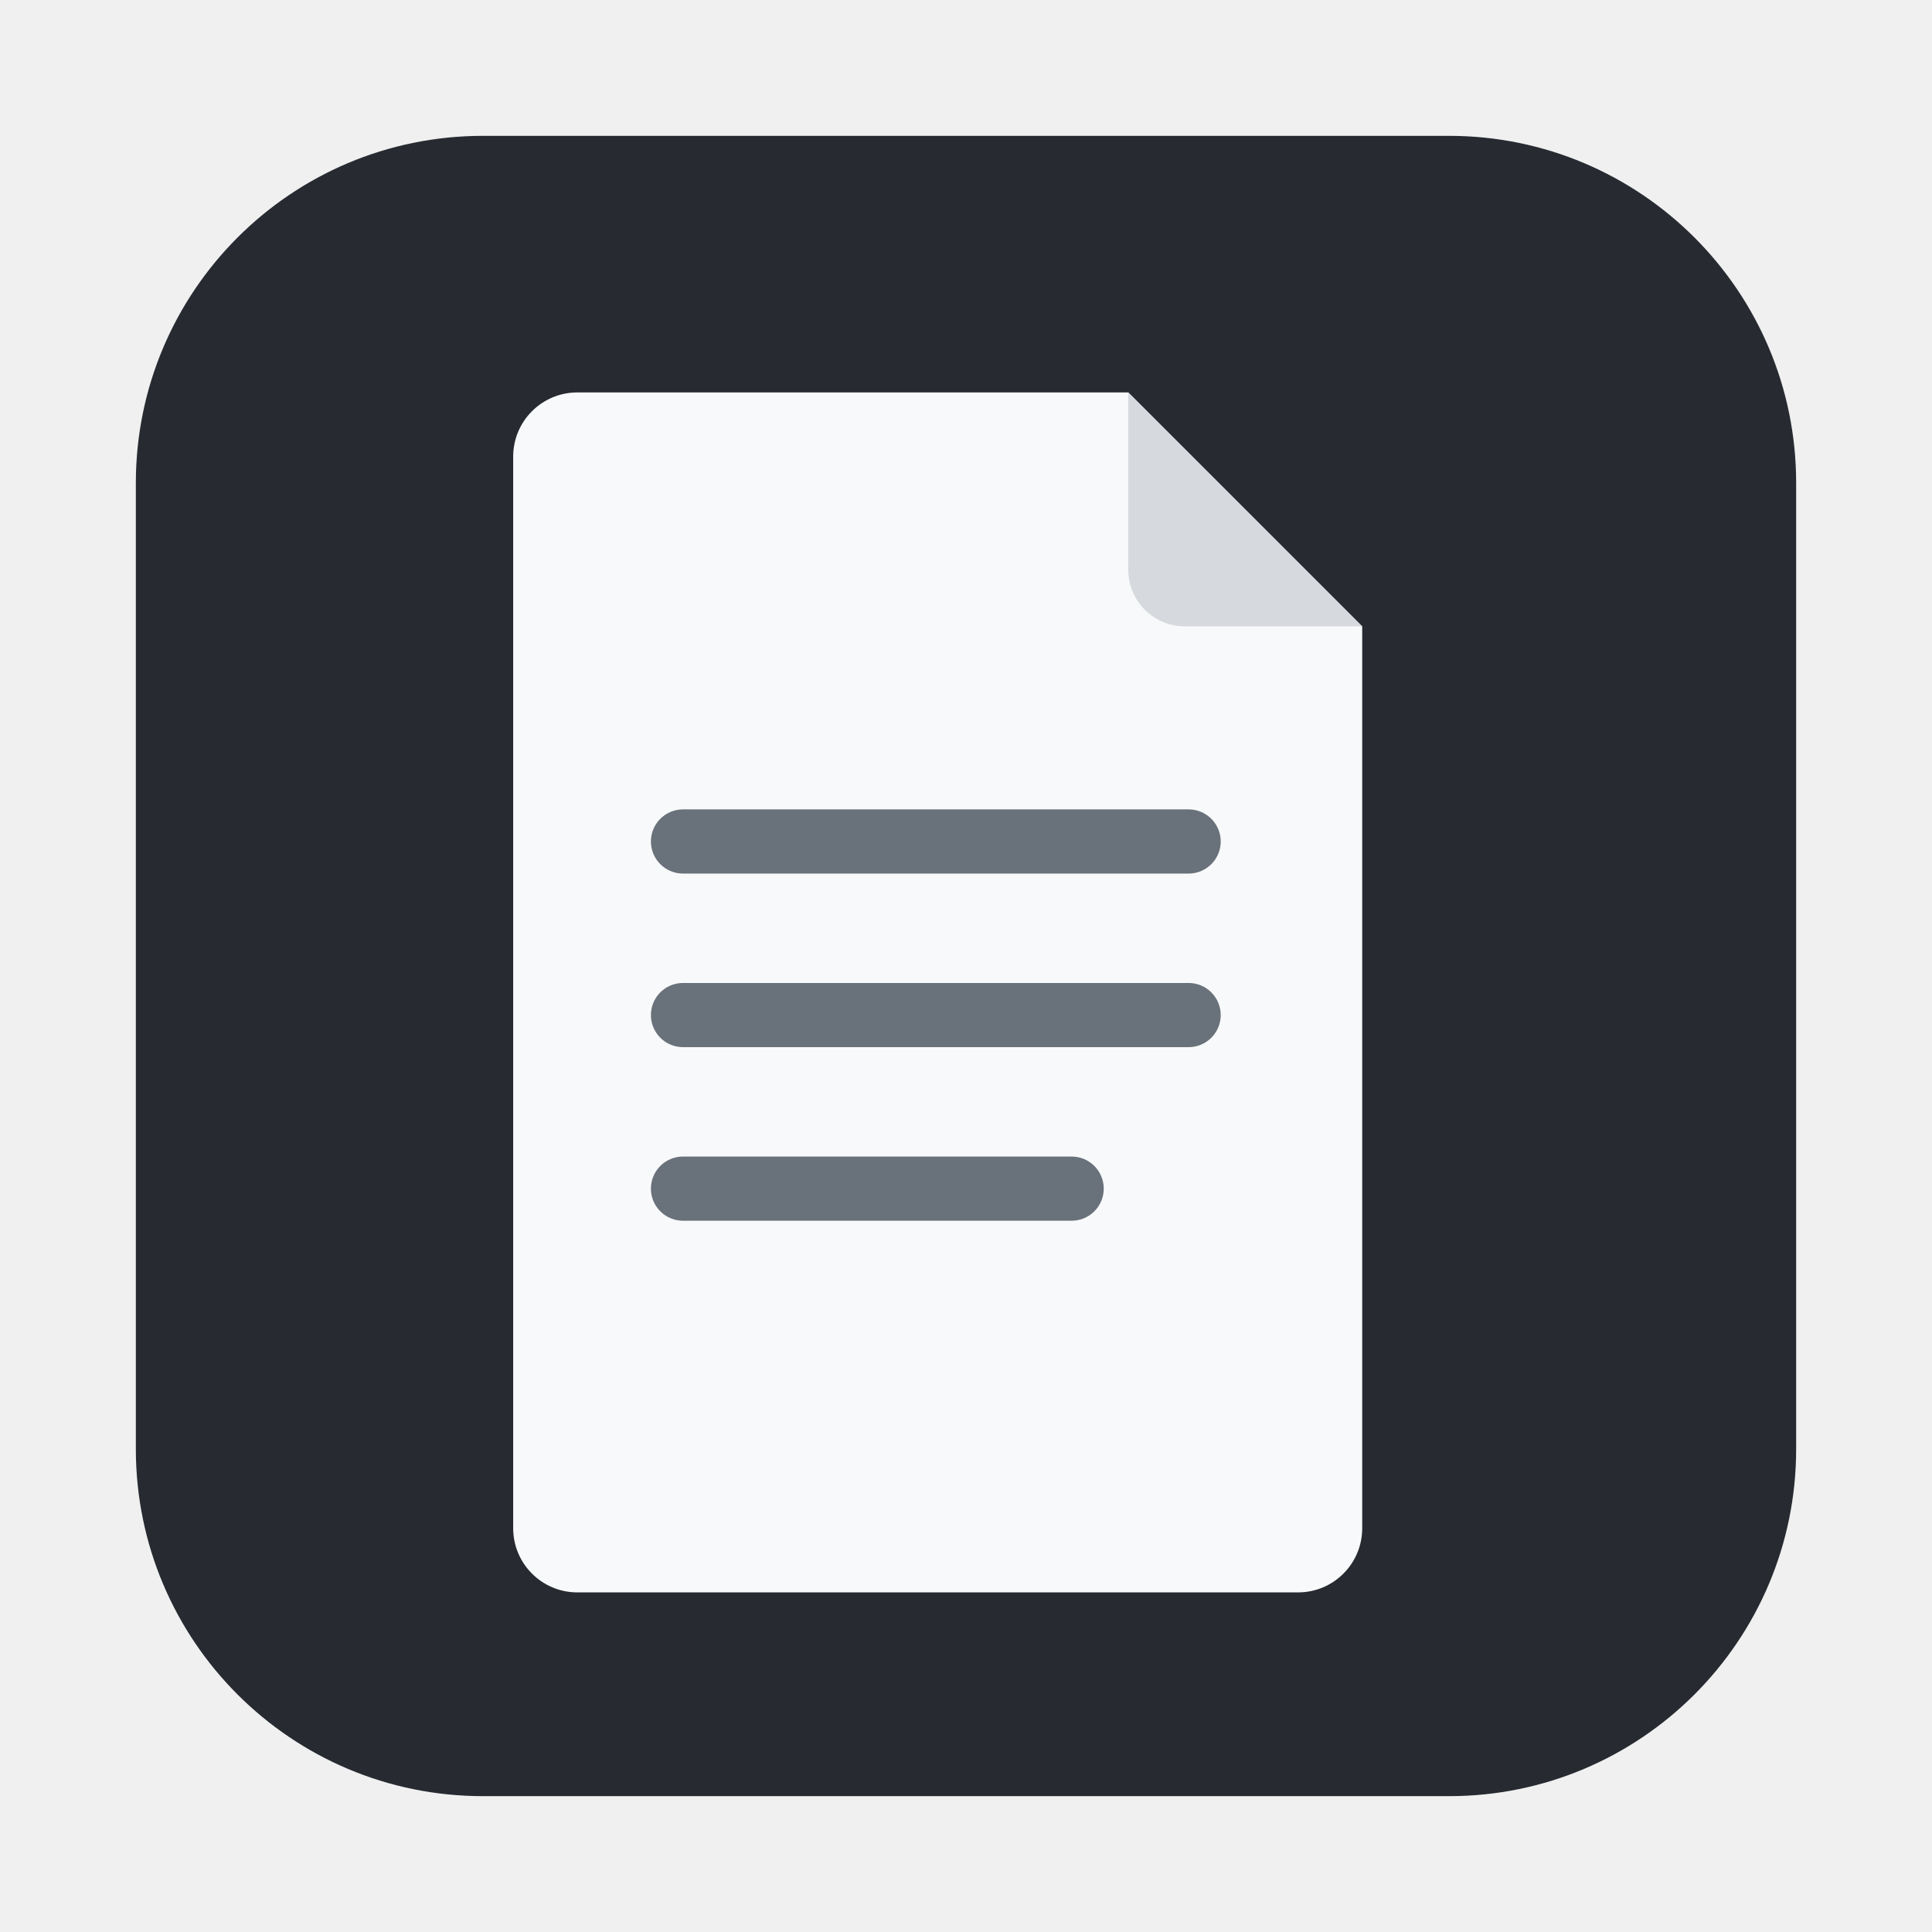
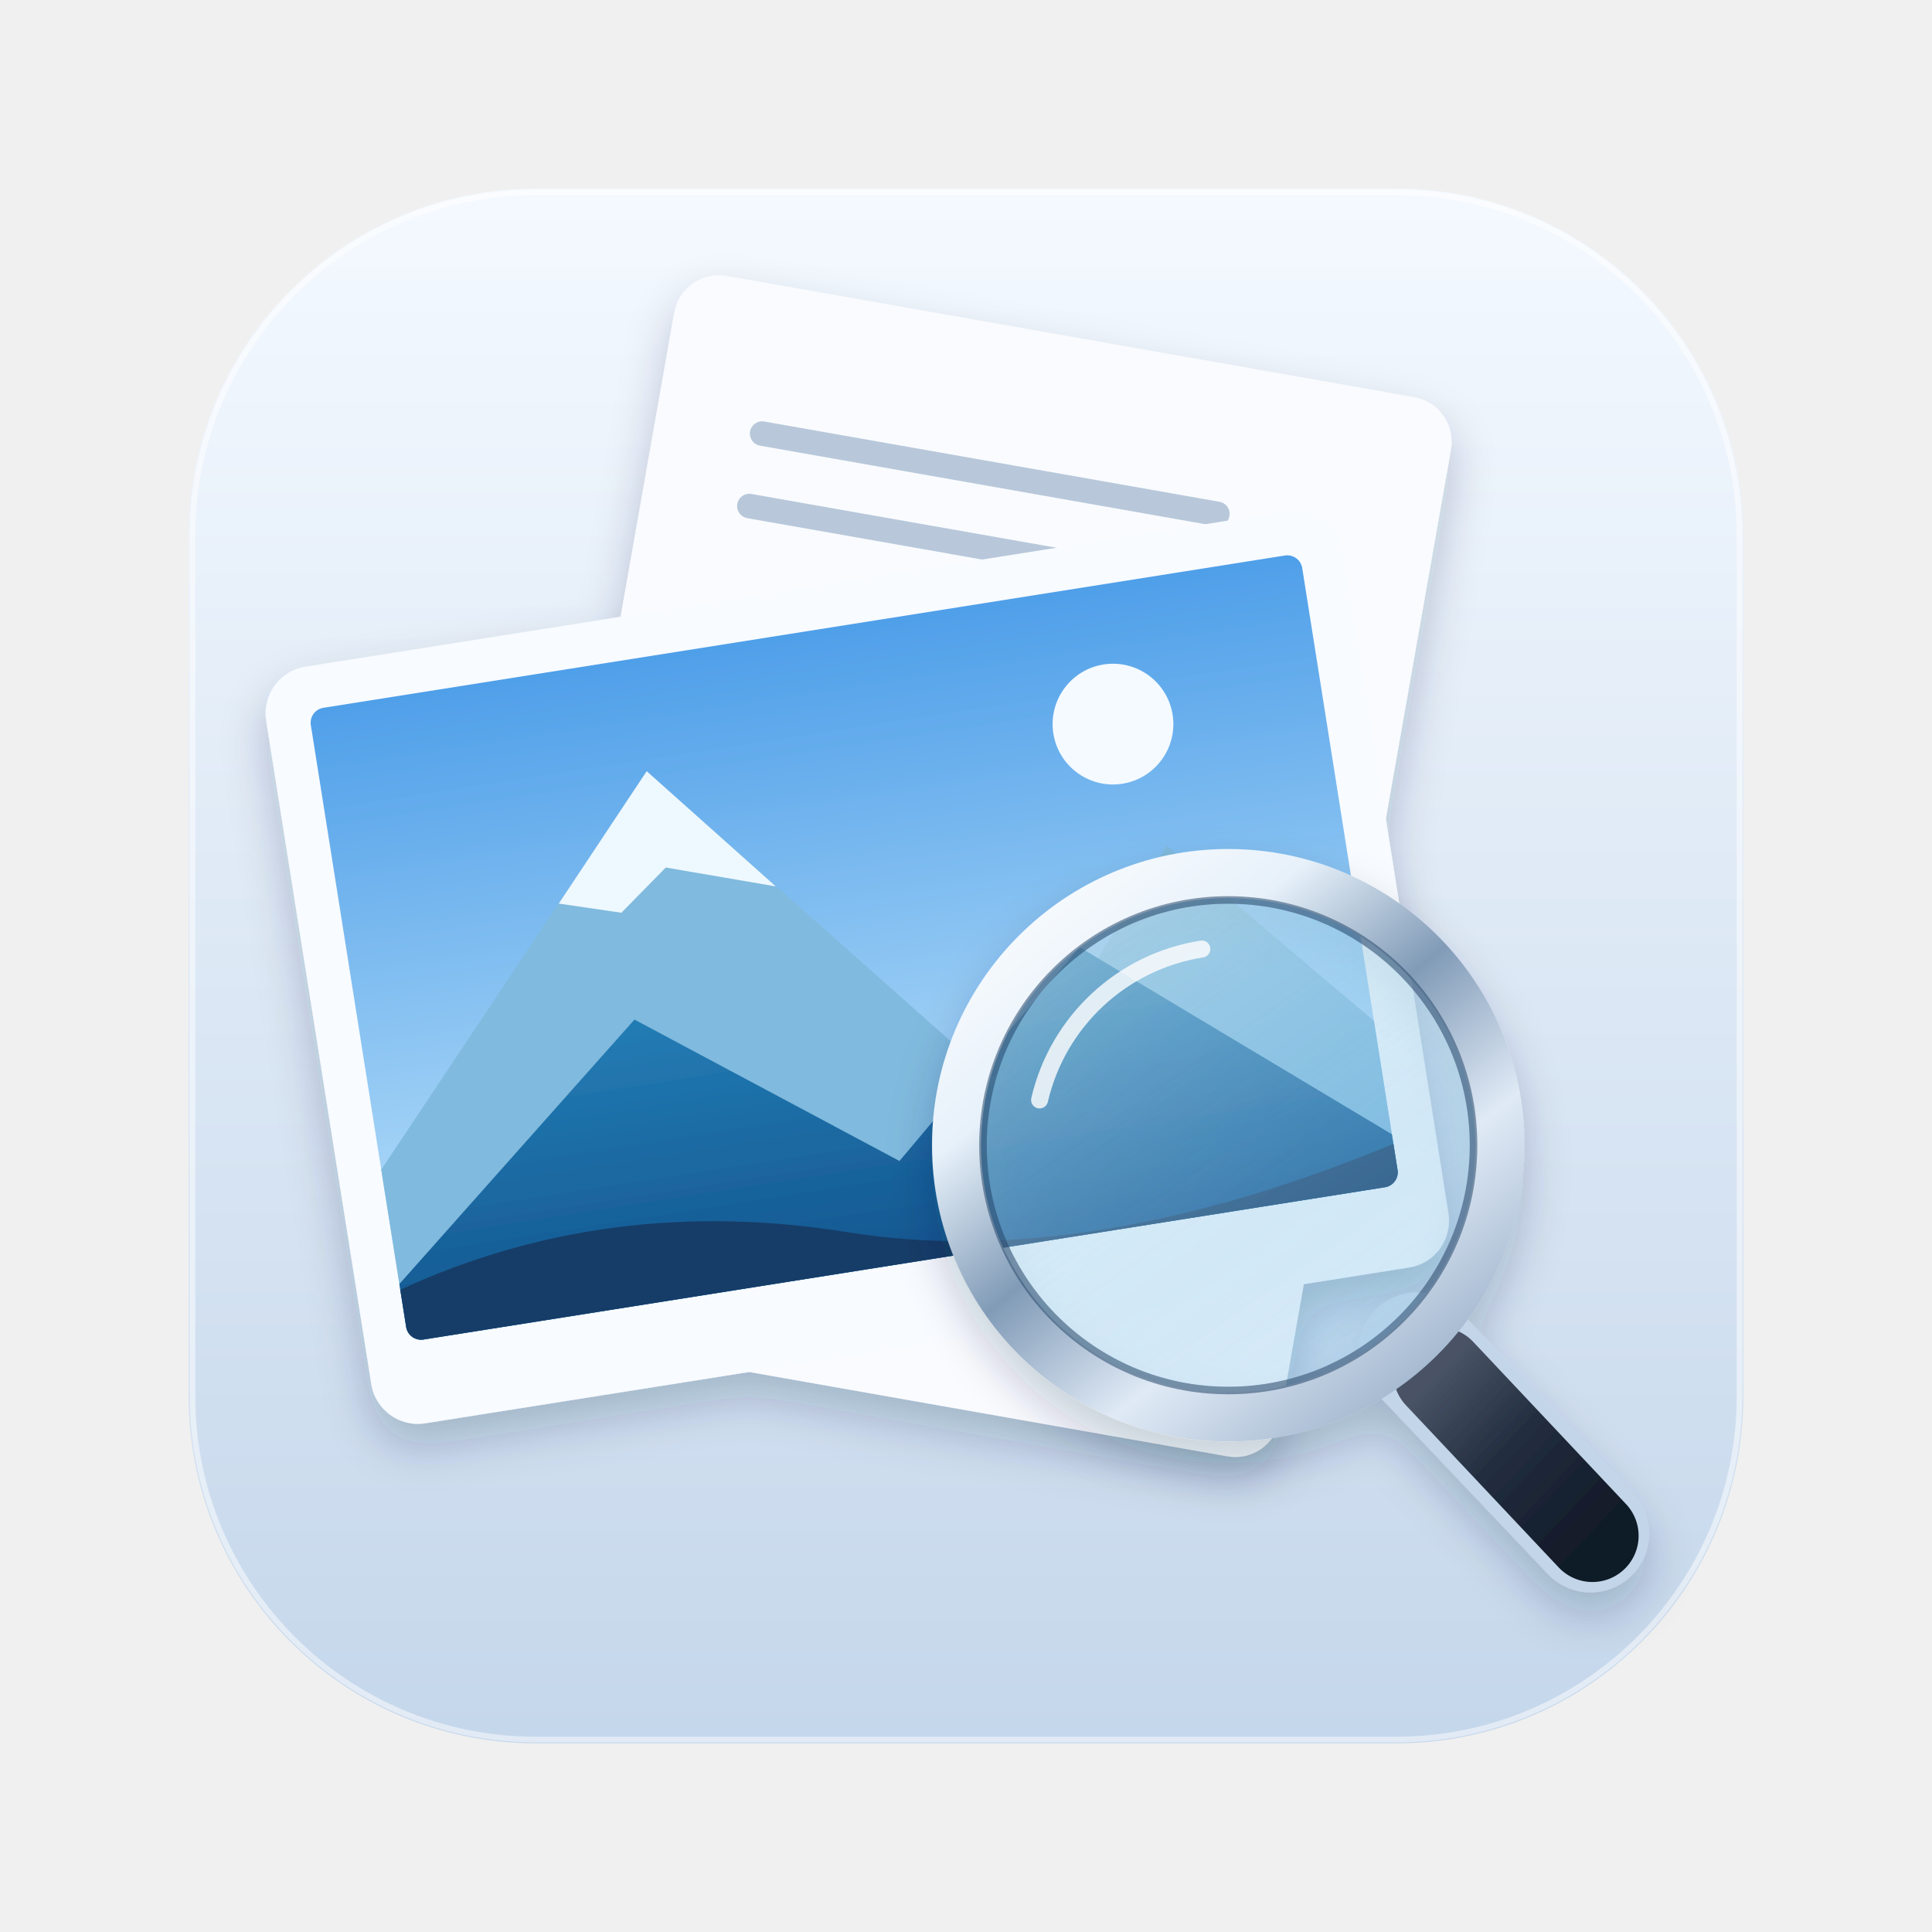
- <svg xmlns="http://www.w3.org/2000/svg" viewBox="0 0 512 512">
-   <rect x="36" y="36" width="440" height="440" rx="92" fill="#272b31" />
-   <path d="M153 104h146l62 62v239a17 17 0 0 1-17 17H153a17 17 0 0 1-17-17V121a17 17 0 0 1 17-17Z" fill="#f8f9fa" />
-   <path d="M299 104v47a15 15 0 0 0 15 15h47" fill="#d6dade" />
-   <path d="M181 223h134M181 269h134M181 315h103" stroke="#69717a" stroke-width="17" stroke-linecap="round" />
+ <svg xmlns="http://www.w3.org/2000/svg" width="1024" height="1024" viewBox="0 0 1024 1024">
+   <defs>
+     <linearGradient id="base" x2="0" y2="1">
+       <stop stop-color="#f4f9ff" />
+       <stop offset="1" stop-color="#c5d7eb" />
+     </linearGradient>
+     <filter id="shadow" x="-.3" y="-.3" width="1.6" height="1.6">
+       <feDropShadow dx="0" dy="12" stdDeviation="12" flood-color="#102541" flood-opacity=".22" />
+     </filter>
+   </defs>
+   <rect x="100" y="100" width="824" height="824" rx="184" fill="url(#base)" />
+   <rect x="102" y="102" width="820" height="820" rx="182" fill="none" stroke="white" stroke-opacity=".5" stroke-width="3" />
+   <g filter="url(#shadow)">
+     <g transform="rotate(10 517 464)">
+       <rect x="308" y="174" width="418" height="570" rx="24" fill="#f9fbff" />
+       <path d="M365 253h245M365 292h190" stroke="#b8c8da" stroke-width="13" stroke-linecap="round" />
+     </g>
+     <g transform="rotate(-9 451 504)">
+       <rect x="164" y="310" width="578" height="406" rx="25" fill="#f8fbff" />
+     </g>
+     <defs>
+       <linearGradient id="sky" x2="0" y2="1">
+         <stop stop-color="#4f9fe9" />
+         <stop offset="1" stop-color="#c2e6fb" />
+       </linearGradient>
+       <linearGradient id="near" x2="0" y2="1">
+         <stop stop-color="#237db5" />
+         <stop offset="1" stop-color="#104a84" />
+       </linearGradient>
+       <clipPath id="picture">
+         <rect x="187" y="333" width="532" height="339" rx="8" />
+       </clipPath>
+     </defs>
+     <g transform="rotate(-9 451 504)">
+       <g clip-path="url(#picture)">
+         <path fill="url(#sky)" d="M187 333h532v339H187z" />
+         <circle cx="607" cy="407" r="32" fill="#f4faff" />
+         <path d="M170 598 359 393 524 594 625 475 744 613v80H170Z" fill="#80bade" />
+         <path d="m302 455 57-62 58 71-56-19-27 20Z" fill="#eef8ff" />
+         <path d="M154 668 332 522 459 618 571 521 761 680v37H154Z" fill="url(#near)" />
+         <path d="M187 644q117-33 239 7t293-1v48H187Z" fill="#143e68" />
+       </g>
+     </g>
+   </g>
+   <g filter="url(#shadow)">
+     <defs>
+       <linearGradient id="handle" x1="0" y1="0" x2="1" y2="1">
+         <stop stop-color="#485365" />
+         <stop offset=".45" stop-color="#232e40" />
+         <stop offset="1" stop-color="#111a28" />
+       </linearGradient>
+     </defs>
+     <path d="m751 716 92 97" stroke="#c3d5e8" stroke-width="62" stroke-linecap="round" />
+     <path d="m763 728 81 86" stroke="url(#handle)" stroke-width="49" stroke-linecap="round" />
+     <defs>
+       <linearGradient id="rim" x2=".8" y2="1">
+         <stop stop-color="#fff" />
+         <stop offset=".3" stop-color="#e7f1fa" />
+         <stop offset=".52" stop-color="#819bb7" />
+         <stop offset=".75" stop-color="#e0eaf6" />
+         <stop offset="1" stop-color="#a0b5cd" />
+       </linearGradient>
+       <linearGradient id="lens" x2=".7" y2="1">
+         <stop stop-color="#e6f8ff" stop-opacity=".52" />
+         <stop offset="1" stop-color="#70c3f2" stop-opacity=".2" />
+       </linearGradient>
+     </defs>
+     <circle cx="651" cy="607" r="144" fill="url(#lens)" stroke="url(#rim)" stroke-width="26" />
+     <circle cx="651" cy="607" r="130" fill="none" stroke="#29496b" stroke-opacity=".55" stroke-width="4" />
+     <path d="M551 583a105 105 0 0 1 86-80" fill="none" stroke="#fff" stroke-opacity=".8" stroke-width="9" stroke-linecap="round" />
+   </g>
</svg>
